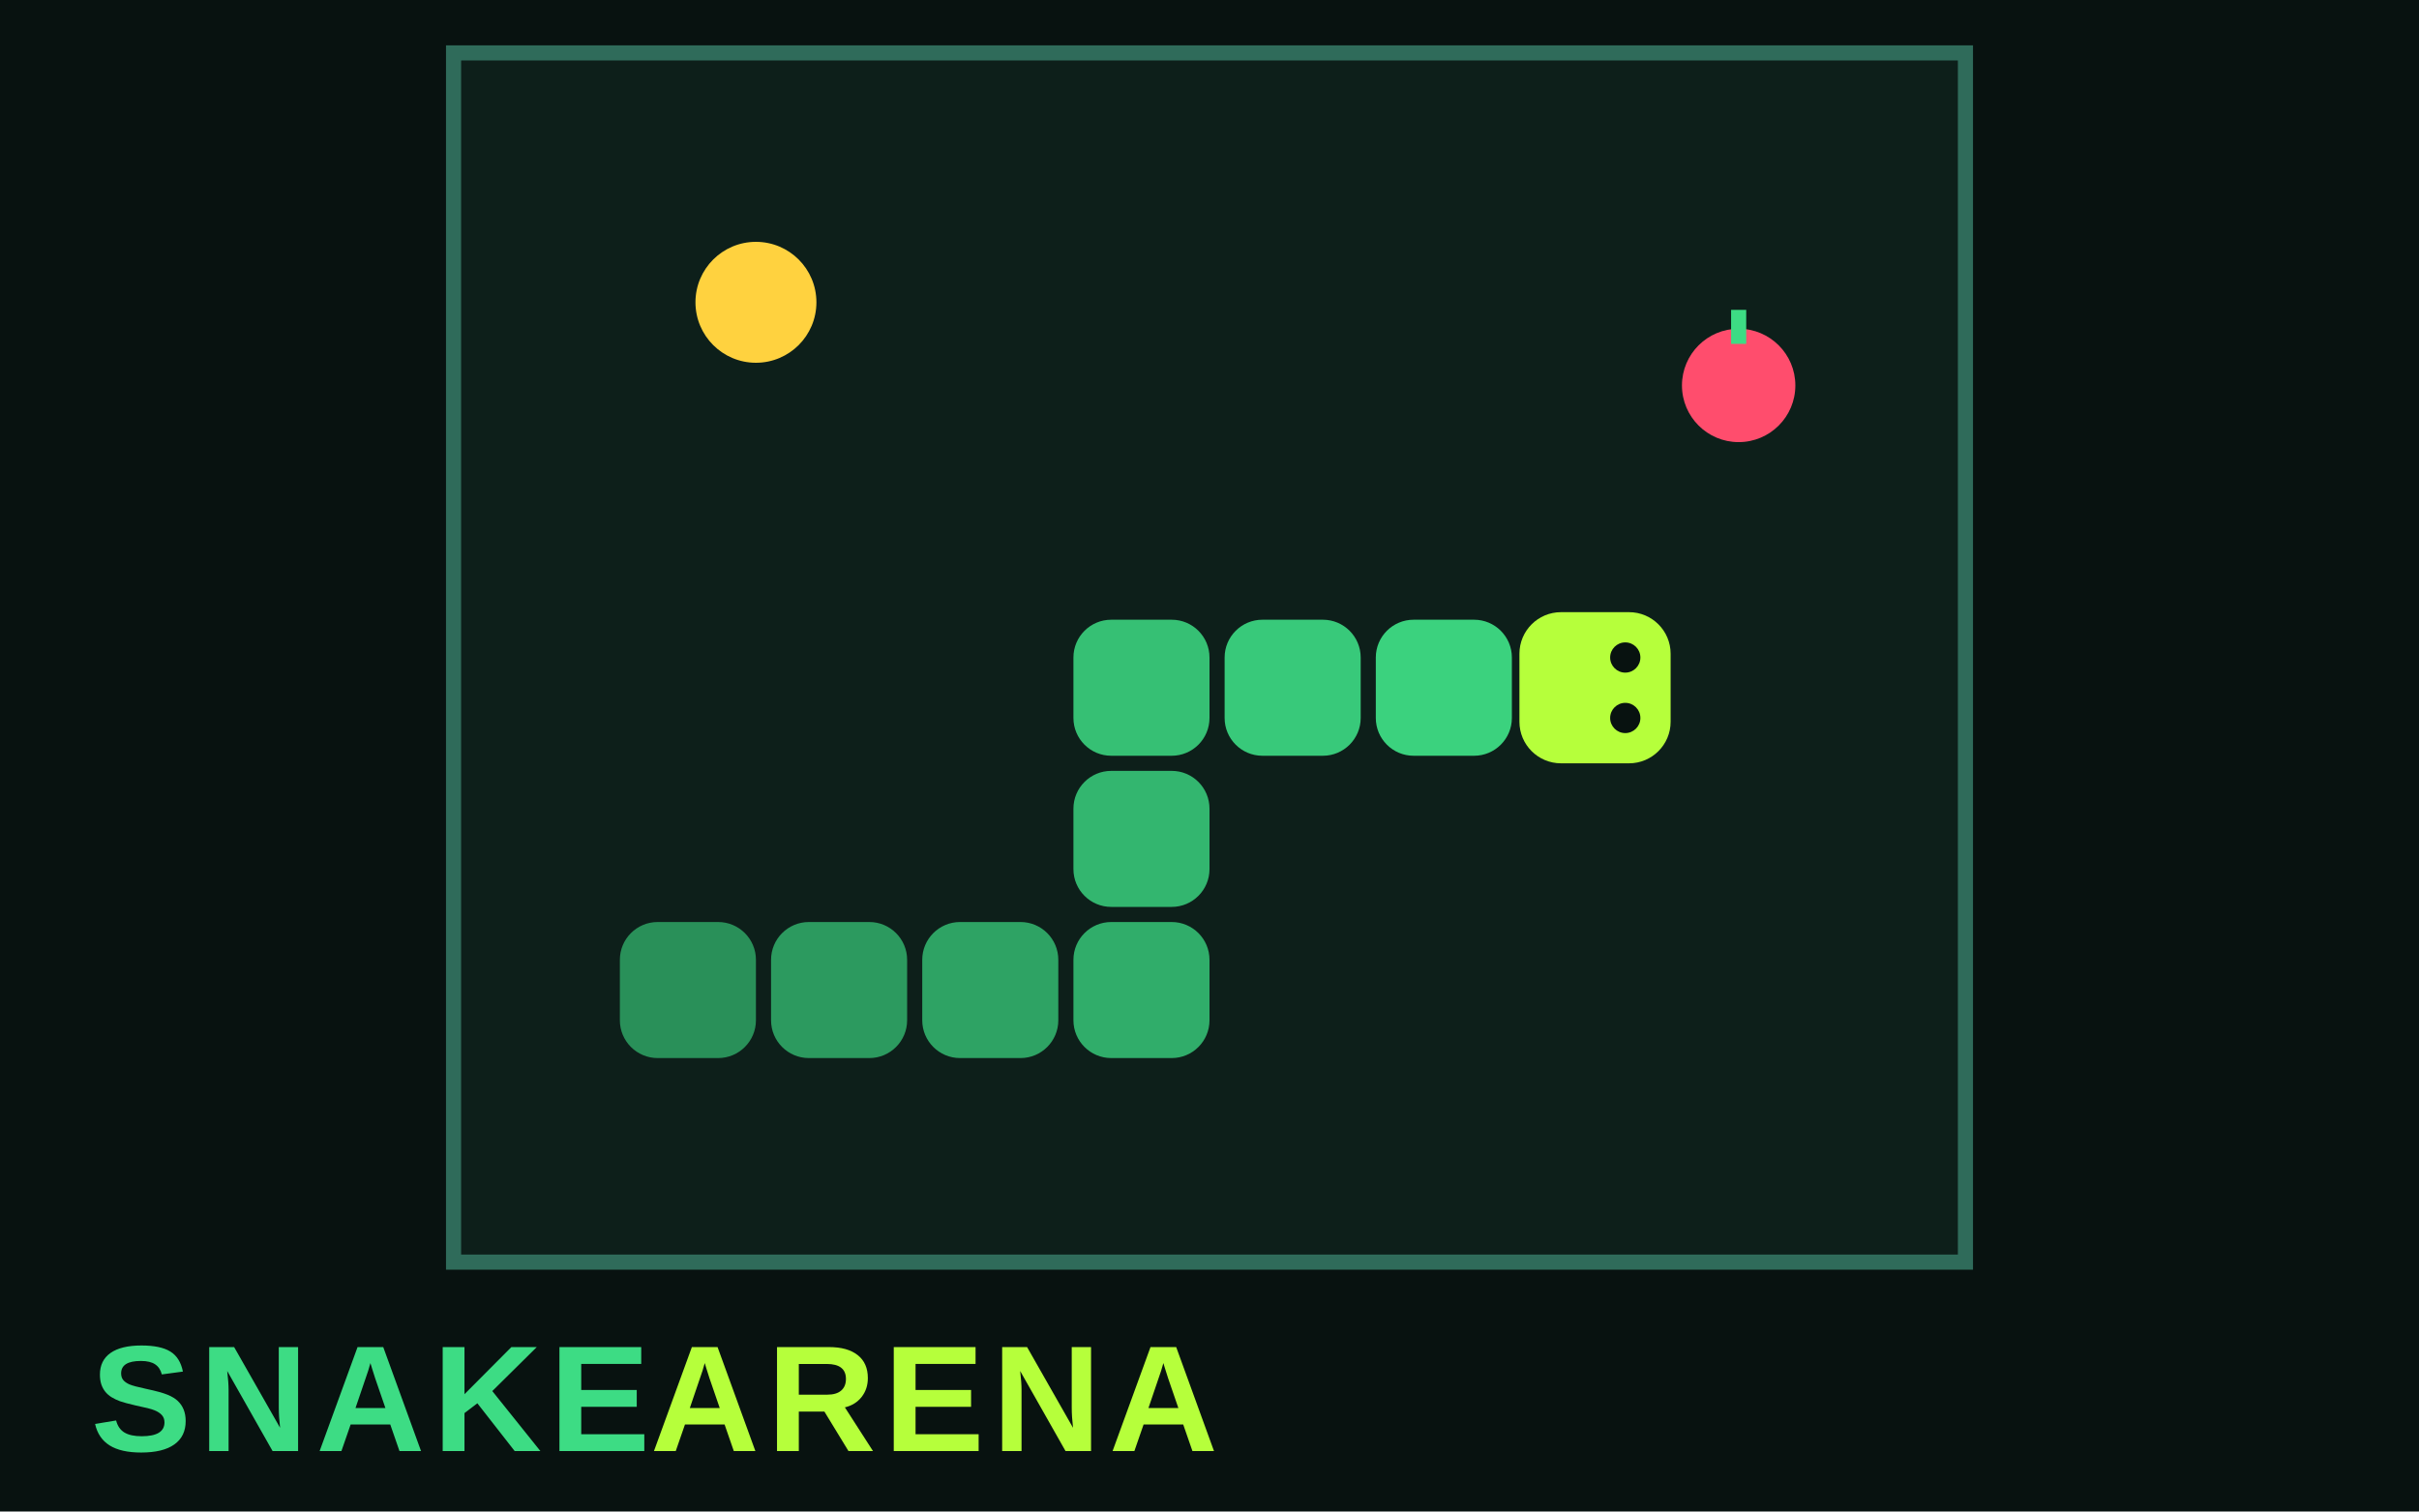
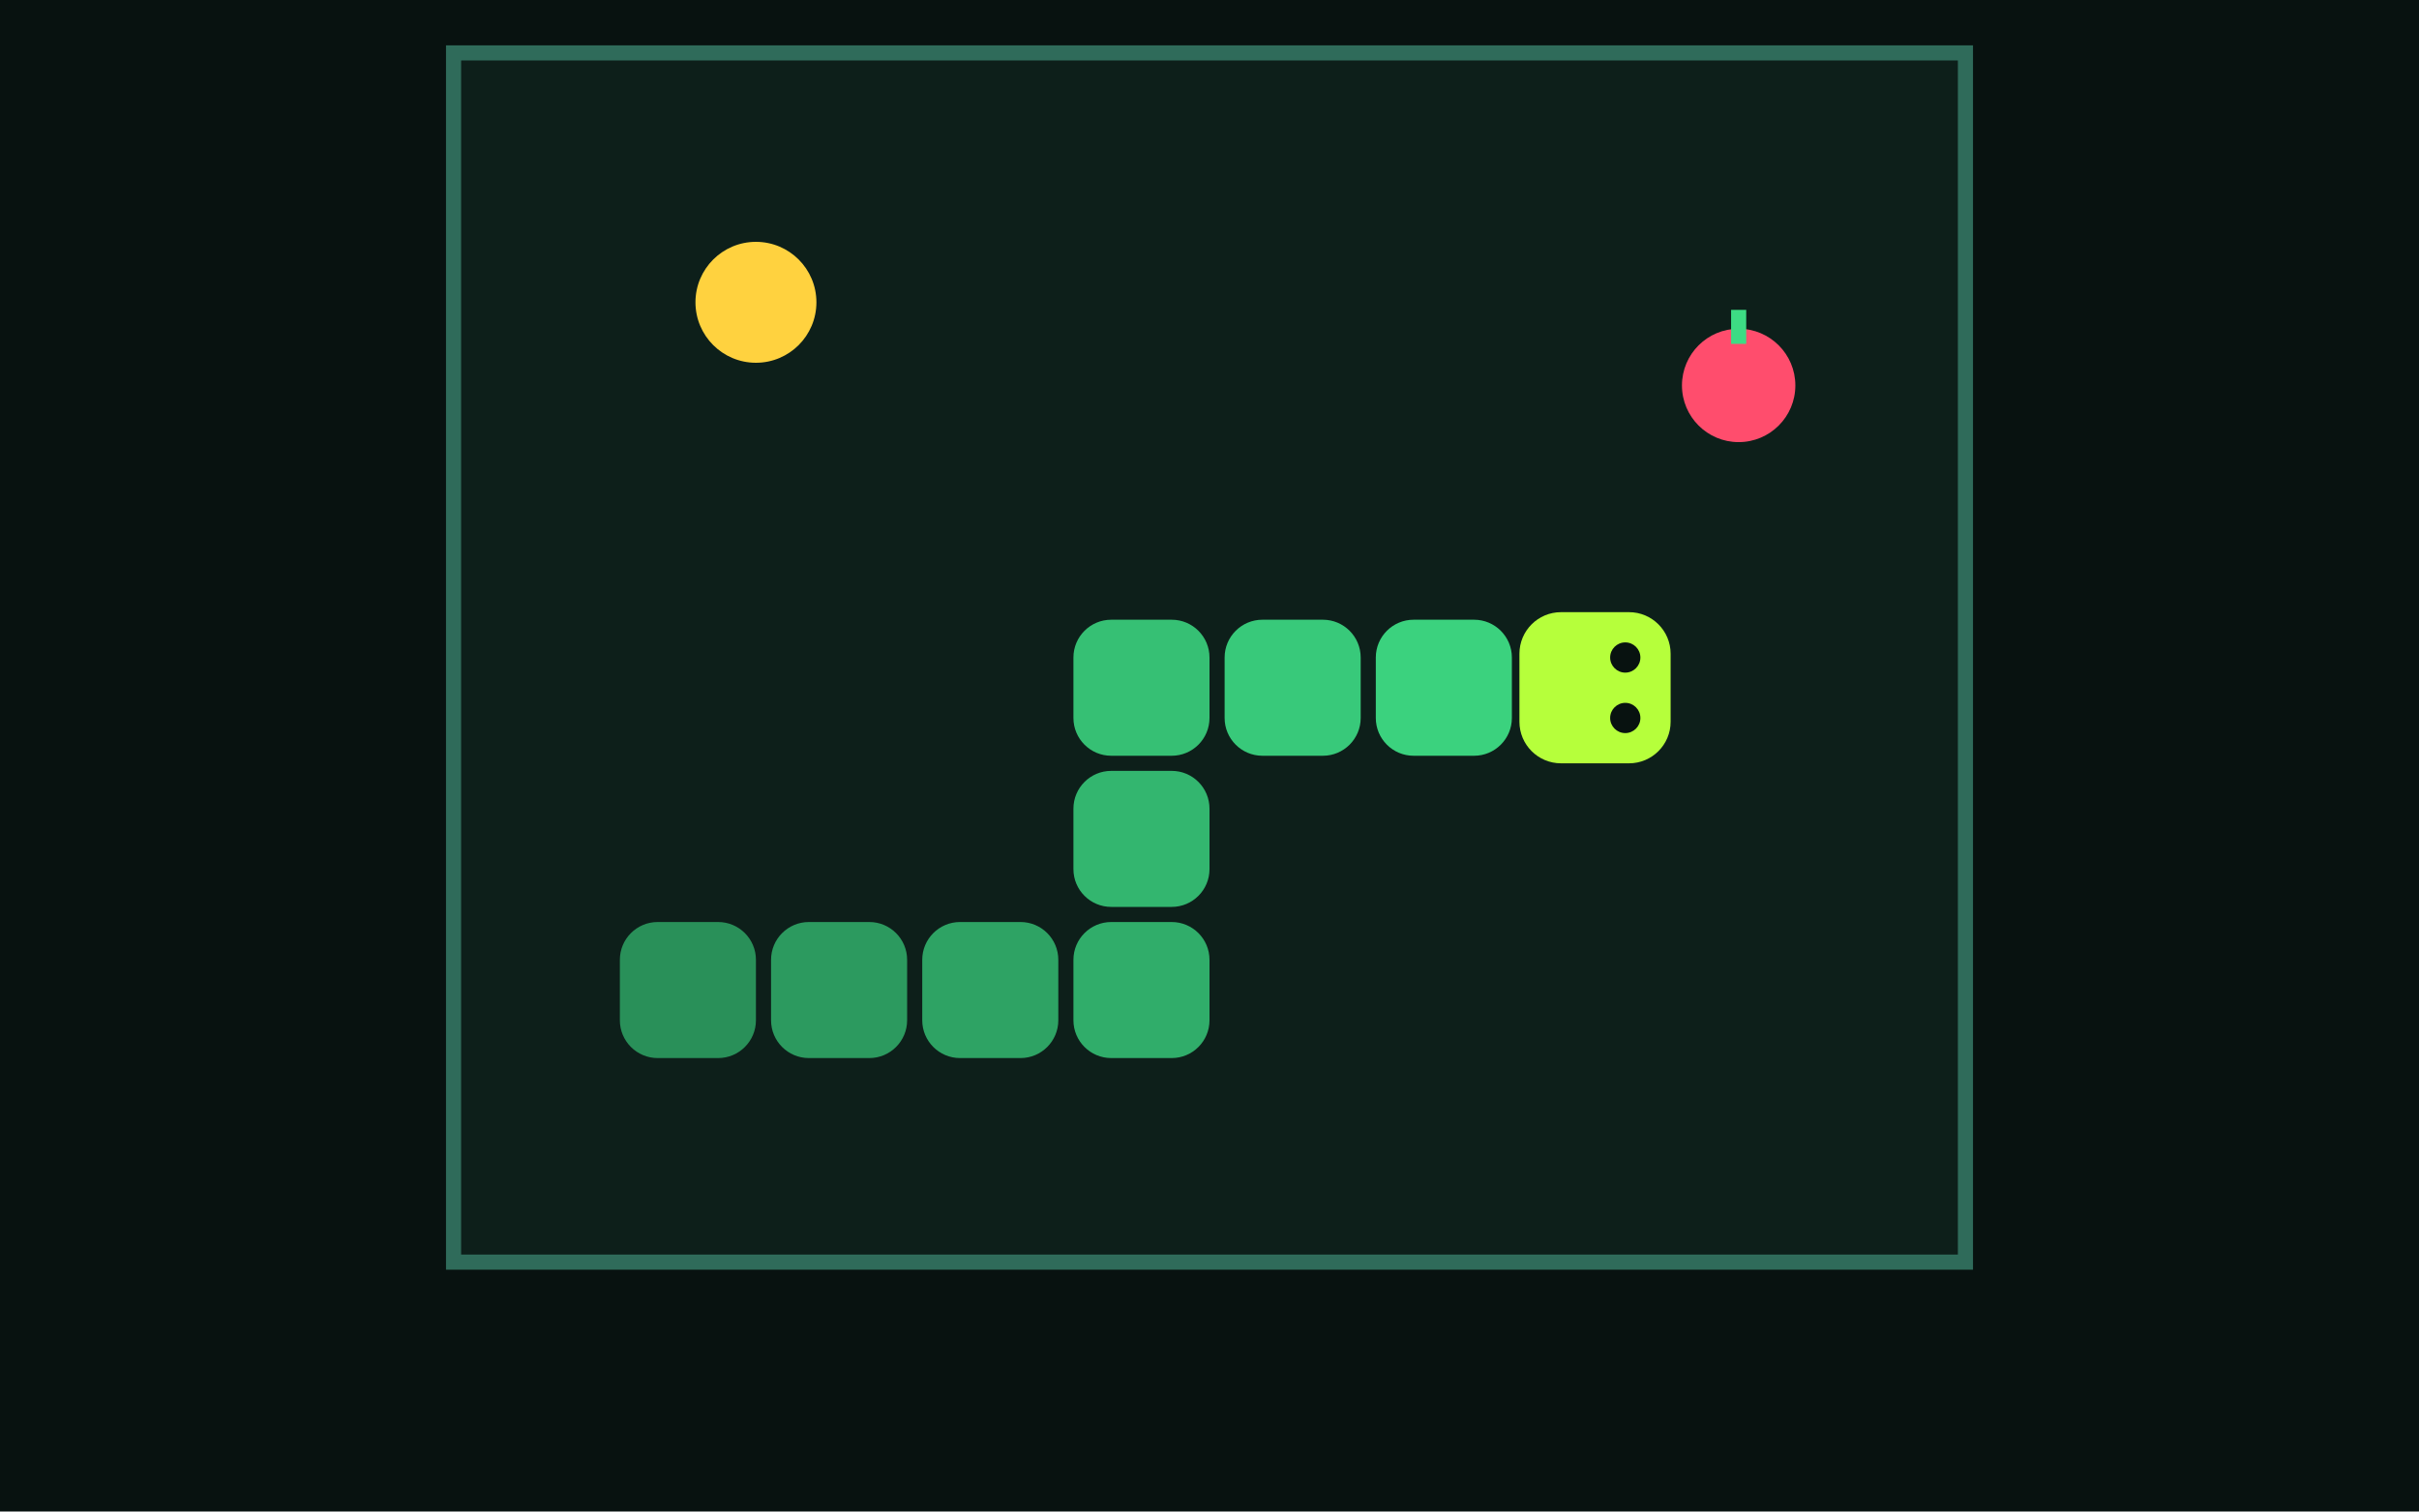
<svg xmlns="http://www.w3.org/2000/svg" viewBox="0 0 640 400" width="640" height="400">
  <rect width="640" height="400" fill="#081210" />
  <rect x="120" y="14" width="400" height="320" fill="#0d1f1a" stroke="#2f6b5a" stroke-width="4" />
  <g fill="#3ddc84">
    <rect x="164" y="244" width="36" height="36" rx="10" fill-opacity=".6" />
    <rect x="204" y="244" width="36" height="36" rx="10" fill-opacity=".65" />
    <rect x="244" y="244" width="36" height="36" rx="10" fill-opacity=".7" />
    <rect x="284" y="244" width="36" height="36" rx="10" fill-opacity=".75" />
    <rect x="284" y="204" width="36" height="36" rx="10" fill-opacity=".8" />
    <rect x="284" y="164" width="36" height="36" rx="10" fill-opacity=".85" />
    <rect x="324" y="164" width="36" height="36" rx="10" fill-opacity=".9" />
    <rect x="364" y="164" width="36" height="36" rx="10" fill-opacity=".95" />
  </g>
  <rect x="402" y="162" width="40" height="40" rx="11" fill="#b6ff3b" />
  <circle cx="430" cy="174" r="4" fill="#081210" />
  <circle cx="430" cy="190" r="4" fill="#081210" />
  <circle cx="460" cy="102" r="15" fill="#ff4d6d" />
  <rect x="458" y="82" width="4" height="9" fill="#3ddc84" />
  <circle cx="200" cy="80" r="16" fill="#ffd23f" />
-   <text x="24" y="384" font-family="Segoe UI, Arial, sans-serif" font-weight="900" font-size="40" fill="#3ddc84" letter-spacing="2">SNAKE<tspan fill="#b6ff3b"> ARENA</tspan>
-   </text>
</svg>
